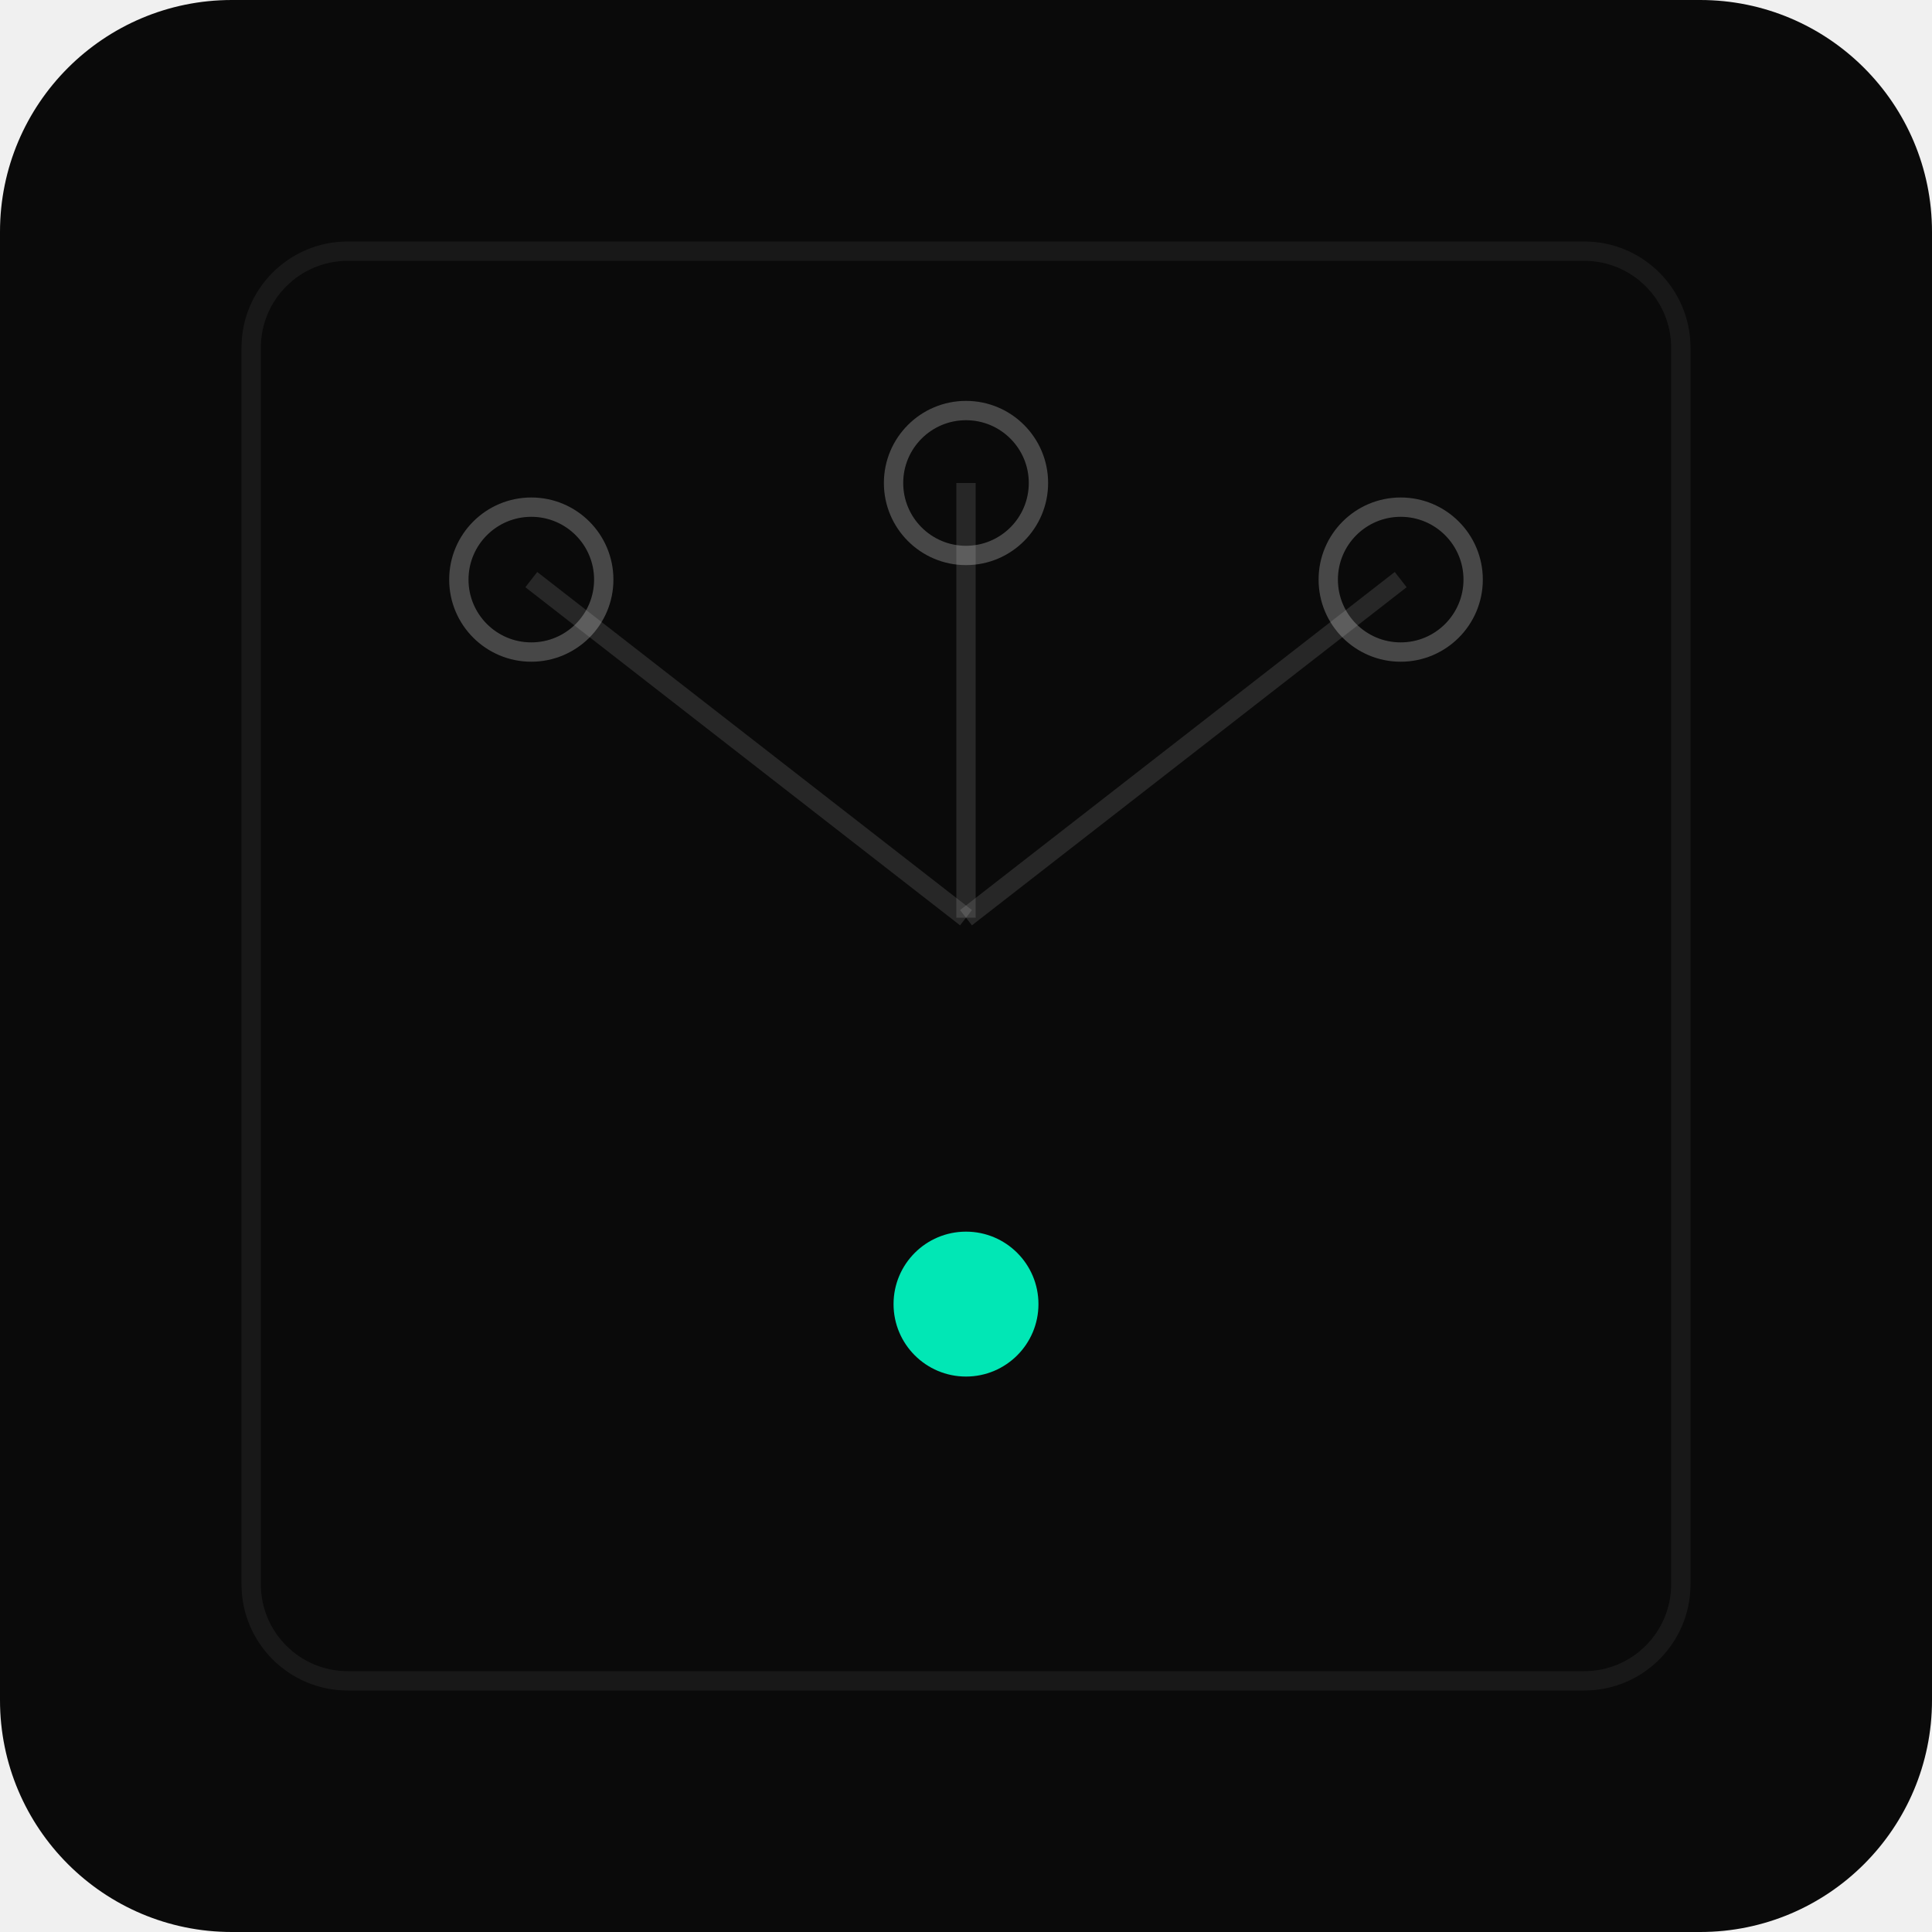
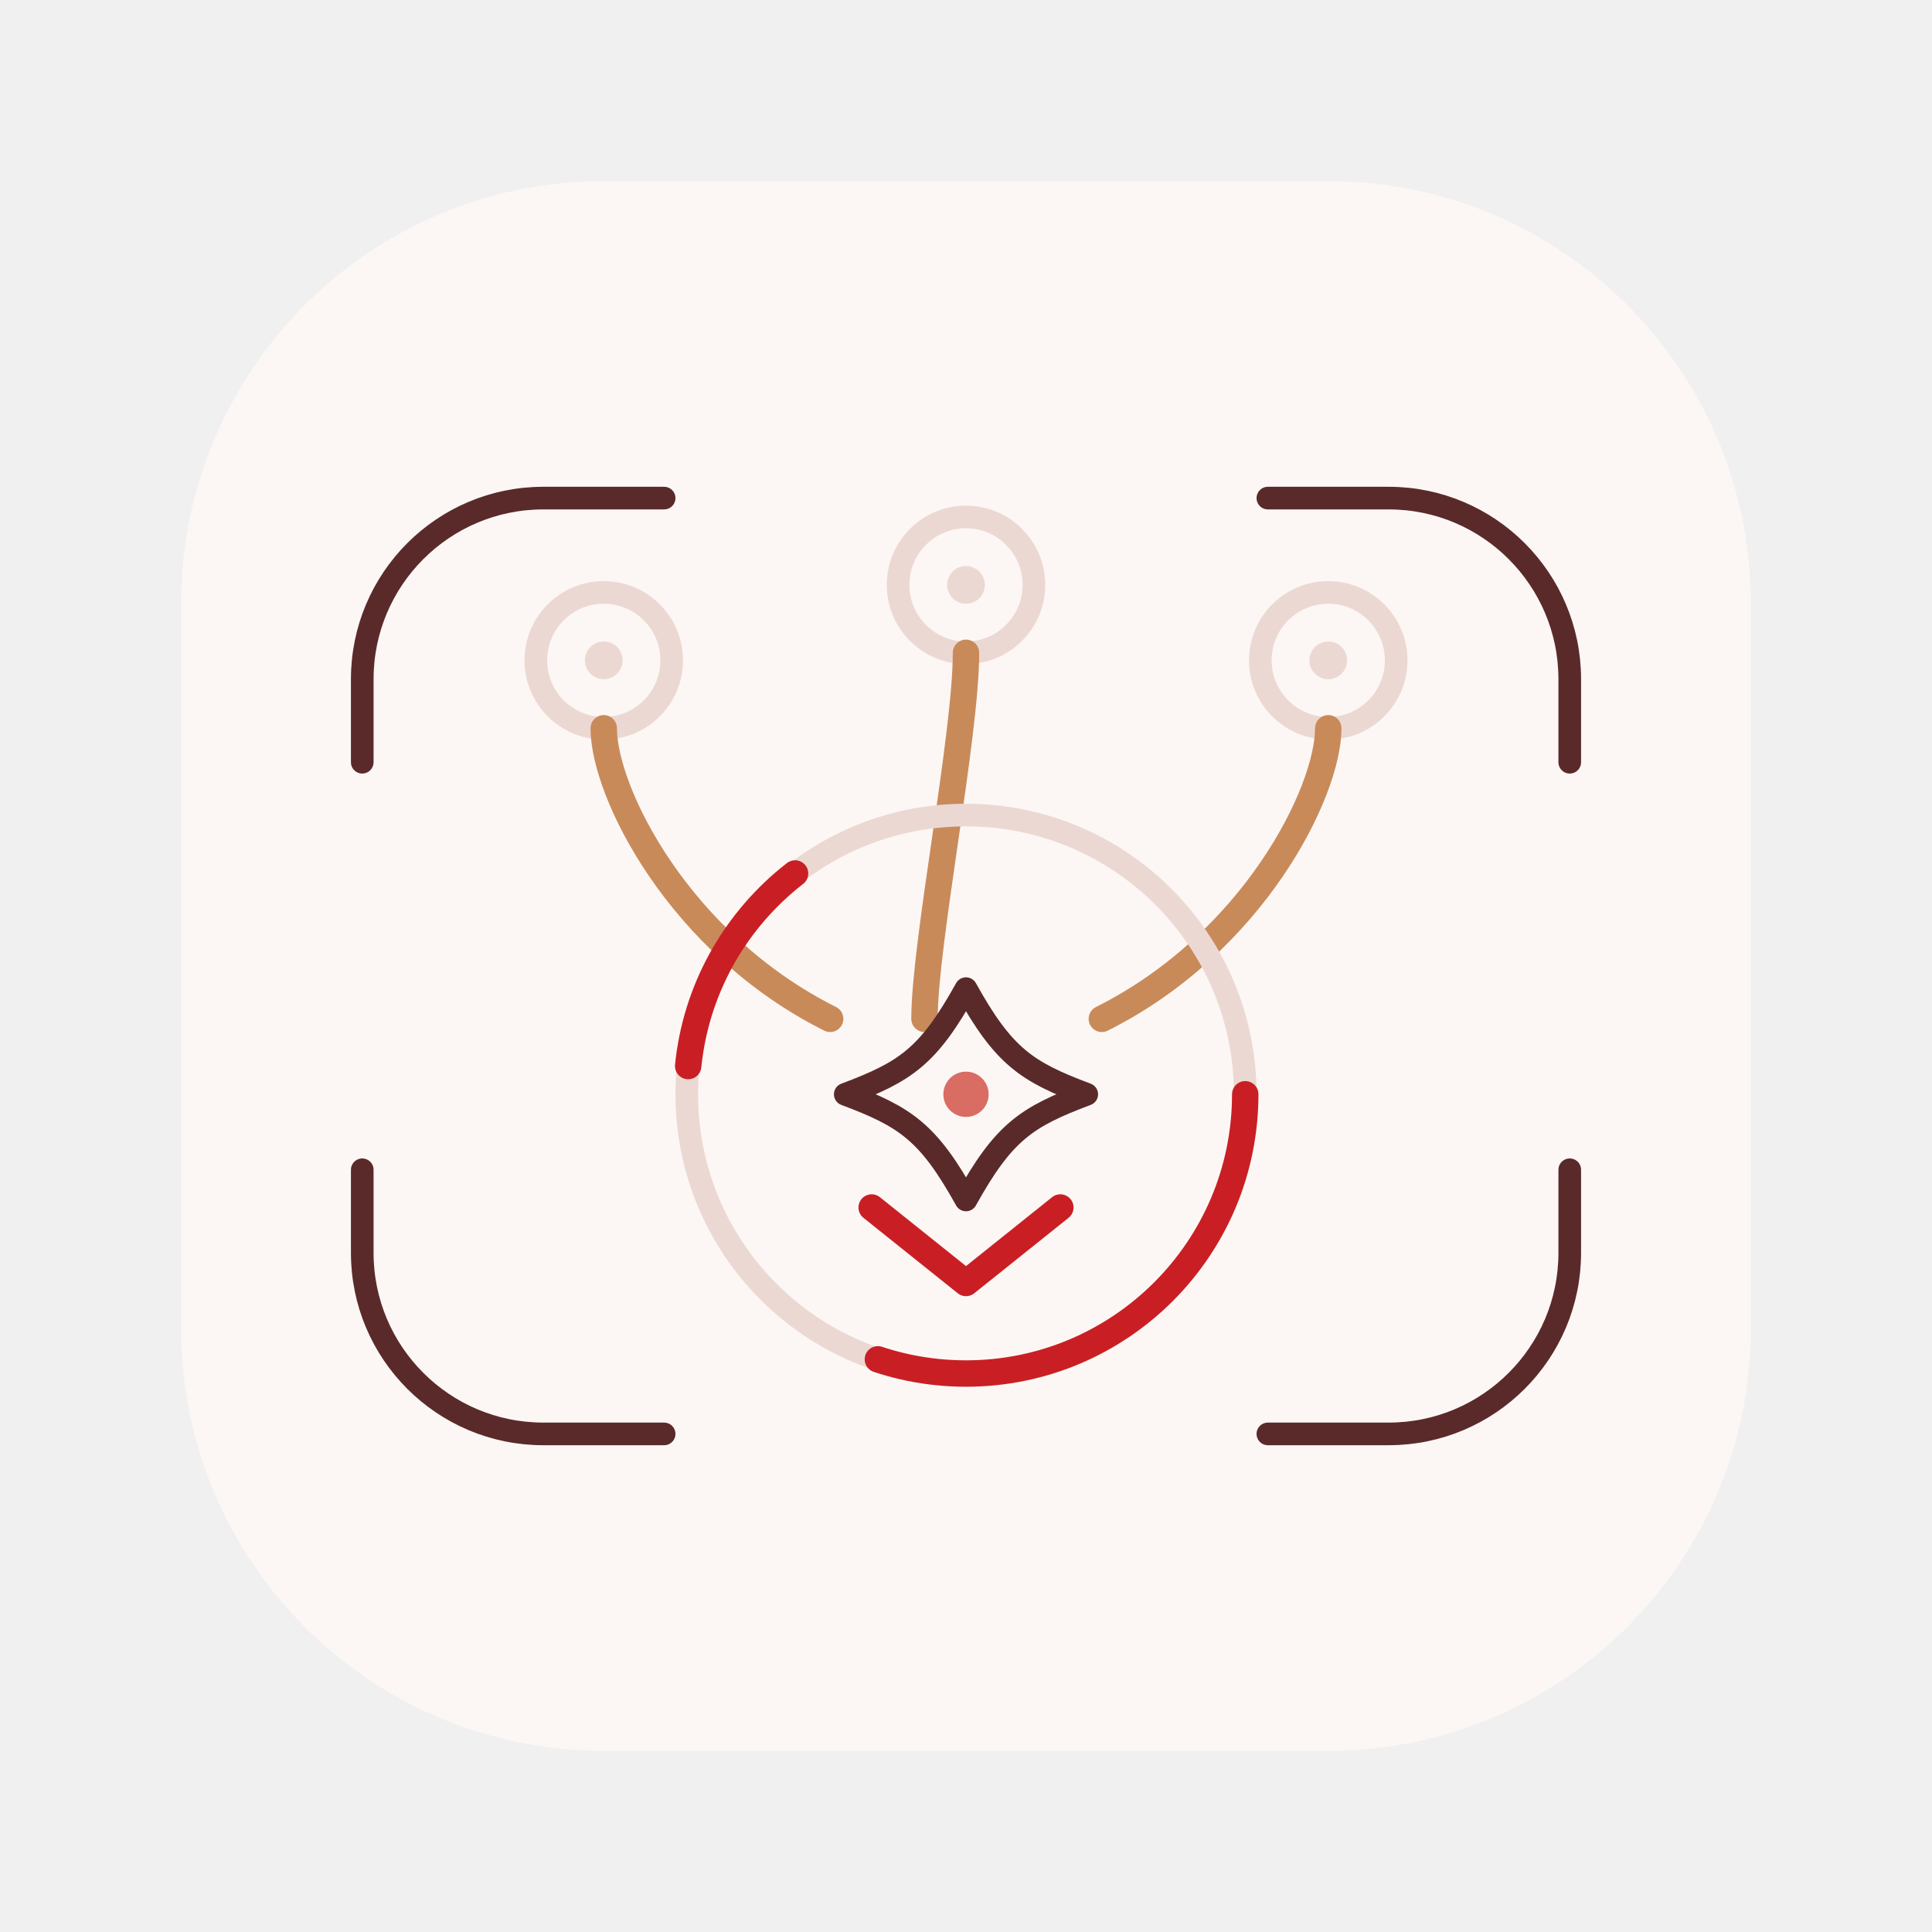
- <svg xmlns="http://www.w3.org/2000/svg" viewBox="0 0 400 400" fill="none">
-   <defs>
-     <linearGradient id="g" x1="0" y1="0" x2="1" y2="1">
-       <stop offset="0%" stop-color="#ffffff" />
-       <stop offset="100%" stop-color="#666666" />
-     </linearGradient>
-   </defs>
-   <rect width="400" height="400" rx="48" fill="#0a0a0a" />
-   <rect x="52" y="52" width="296" height="296" rx="20" stroke="#ffffff" stroke-width="4" opacity="0.06" />
-   <line x1="110" y1="120" x2="200" y2="190" stroke="#ffffff" stroke-width="4" opacity="0.12" />
-   <line x1="200" y1="100" x2="200" y2="190" stroke="#ffffff" stroke-width="4" opacity="0.12" />
-   <line x1="290" y1="120" x2="200" y2="190" stroke="#ffffff" stroke-width="4" opacity="0.12" />
-   <line x1="200" y1="190" x2="200" y2="270" stroke="url(#g)" stroke-width="5" />
-   <circle cx="110" cy="120" r="15" stroke="#ffffff" stroke-width="4" opacity="0.25" />
-   <circle cx="200" cy="100" r="15" stroke="#ffffff" stroke-width="4" opacity="0.25" />
-   <circle cx="290" cy="120" r="15" stroke="#ffffff" stroke-width="4" opacity="0.25" />
-   <circle cx="200" cy="270" r="15" fill="#00ffc8" opacity="0.9" />
+ <svg xmlns="http://www.w3.org/2000/svg" width="512" height="512" viewBox="0 0 512 512" fill="none" role="img" aria-labelledby="title desc">
+   <rect x="48" y="48" width="416" height="416" rx="112" fill="#FCF7F4" />
+   <path d="M176 132H144C117.49 132 96 153.49 96 180V202" stroke="#5A2A2A" stroke-width="6" stroke-linecap="round" stroke-linejoin="round" />
+   <path d="M336 132H368C394.51 132 416 153.49 416 180V202" stroke="#5A2A2A" stroke-width="6" stroke-linecap="round" stroke-linejoin="round" />
+   <path d="M176 380H144C117.49 380 96 358.51 96 332V310" stroke="#5A2A2A" stroke-width="6" stroke-linecap="round" stroke-linejoin="round" />
+   <path d="M336 380H368C394.51 380 416 358.51 416 332V310" stroke="#5A2A2A" stroke-width="6" stroke-linecap="round" stroke-linejoin="round" />
+   <circle cx="160" cy="175" r="18" stroke="#ECD8D3" stroke-width="6" />
+   <circle cx="256" cy="155" r="18" stroke="#ECD8D3" stroke-width="6" />
+   <circle cx="352" cy="175" r="18" stroke="#ECD8D3" stroke-width="6" />
+   <circle cx="160" cy="175" r="5" fill="#ECD8D3" />
+   <circle cx="256" cy="155" r="5" fill="#ECD8D3" />
+   <circle cx="352" cy="175" r="5" fill="#ECD8D3" />
+   <path d="M160 193C160 210 180 250 220 270" stroke="#C98A5A" stroke-width="7" stroke-linecap="round" />
+   <path d="M256 173C256 195 245 250 245 270" stroke="#C98A5A" stroke-width="7" stroke-linecap="round" />
+   <path d="M352 193C352 210 332 250 292 270" stroke="#C98A5A" stroke-width="7" stroke-linecap="round" />
+   <circle cx="256" cy="290" r="74" stroke="#ECD8D3" stroke-width="6" />
+   <circle cx="256" cy="290" r="74" stroke="#C91F24" stroke-width="7" stroke-linecap="round" stroke-dasharray="140 100 60 165" />
+   <path d="M231 320L256 340L281 320" stroke="#C91F24" stroke-width="7" stroke-linecap="round" stroke-linejoin="round" />
+   <path d="M256 262C266 280 272 284 288 290C272 296 266 300 256 318C246 300 240 296 224 290C240 284 246 280 256 262Z" stroke="#5A2A2A" stroke-width="6" stroke-linecap="round" stroke-linejoin="round" />
+   <circle cx="256" cy="290" r="6" fill="#D96C63" />
</svg>
